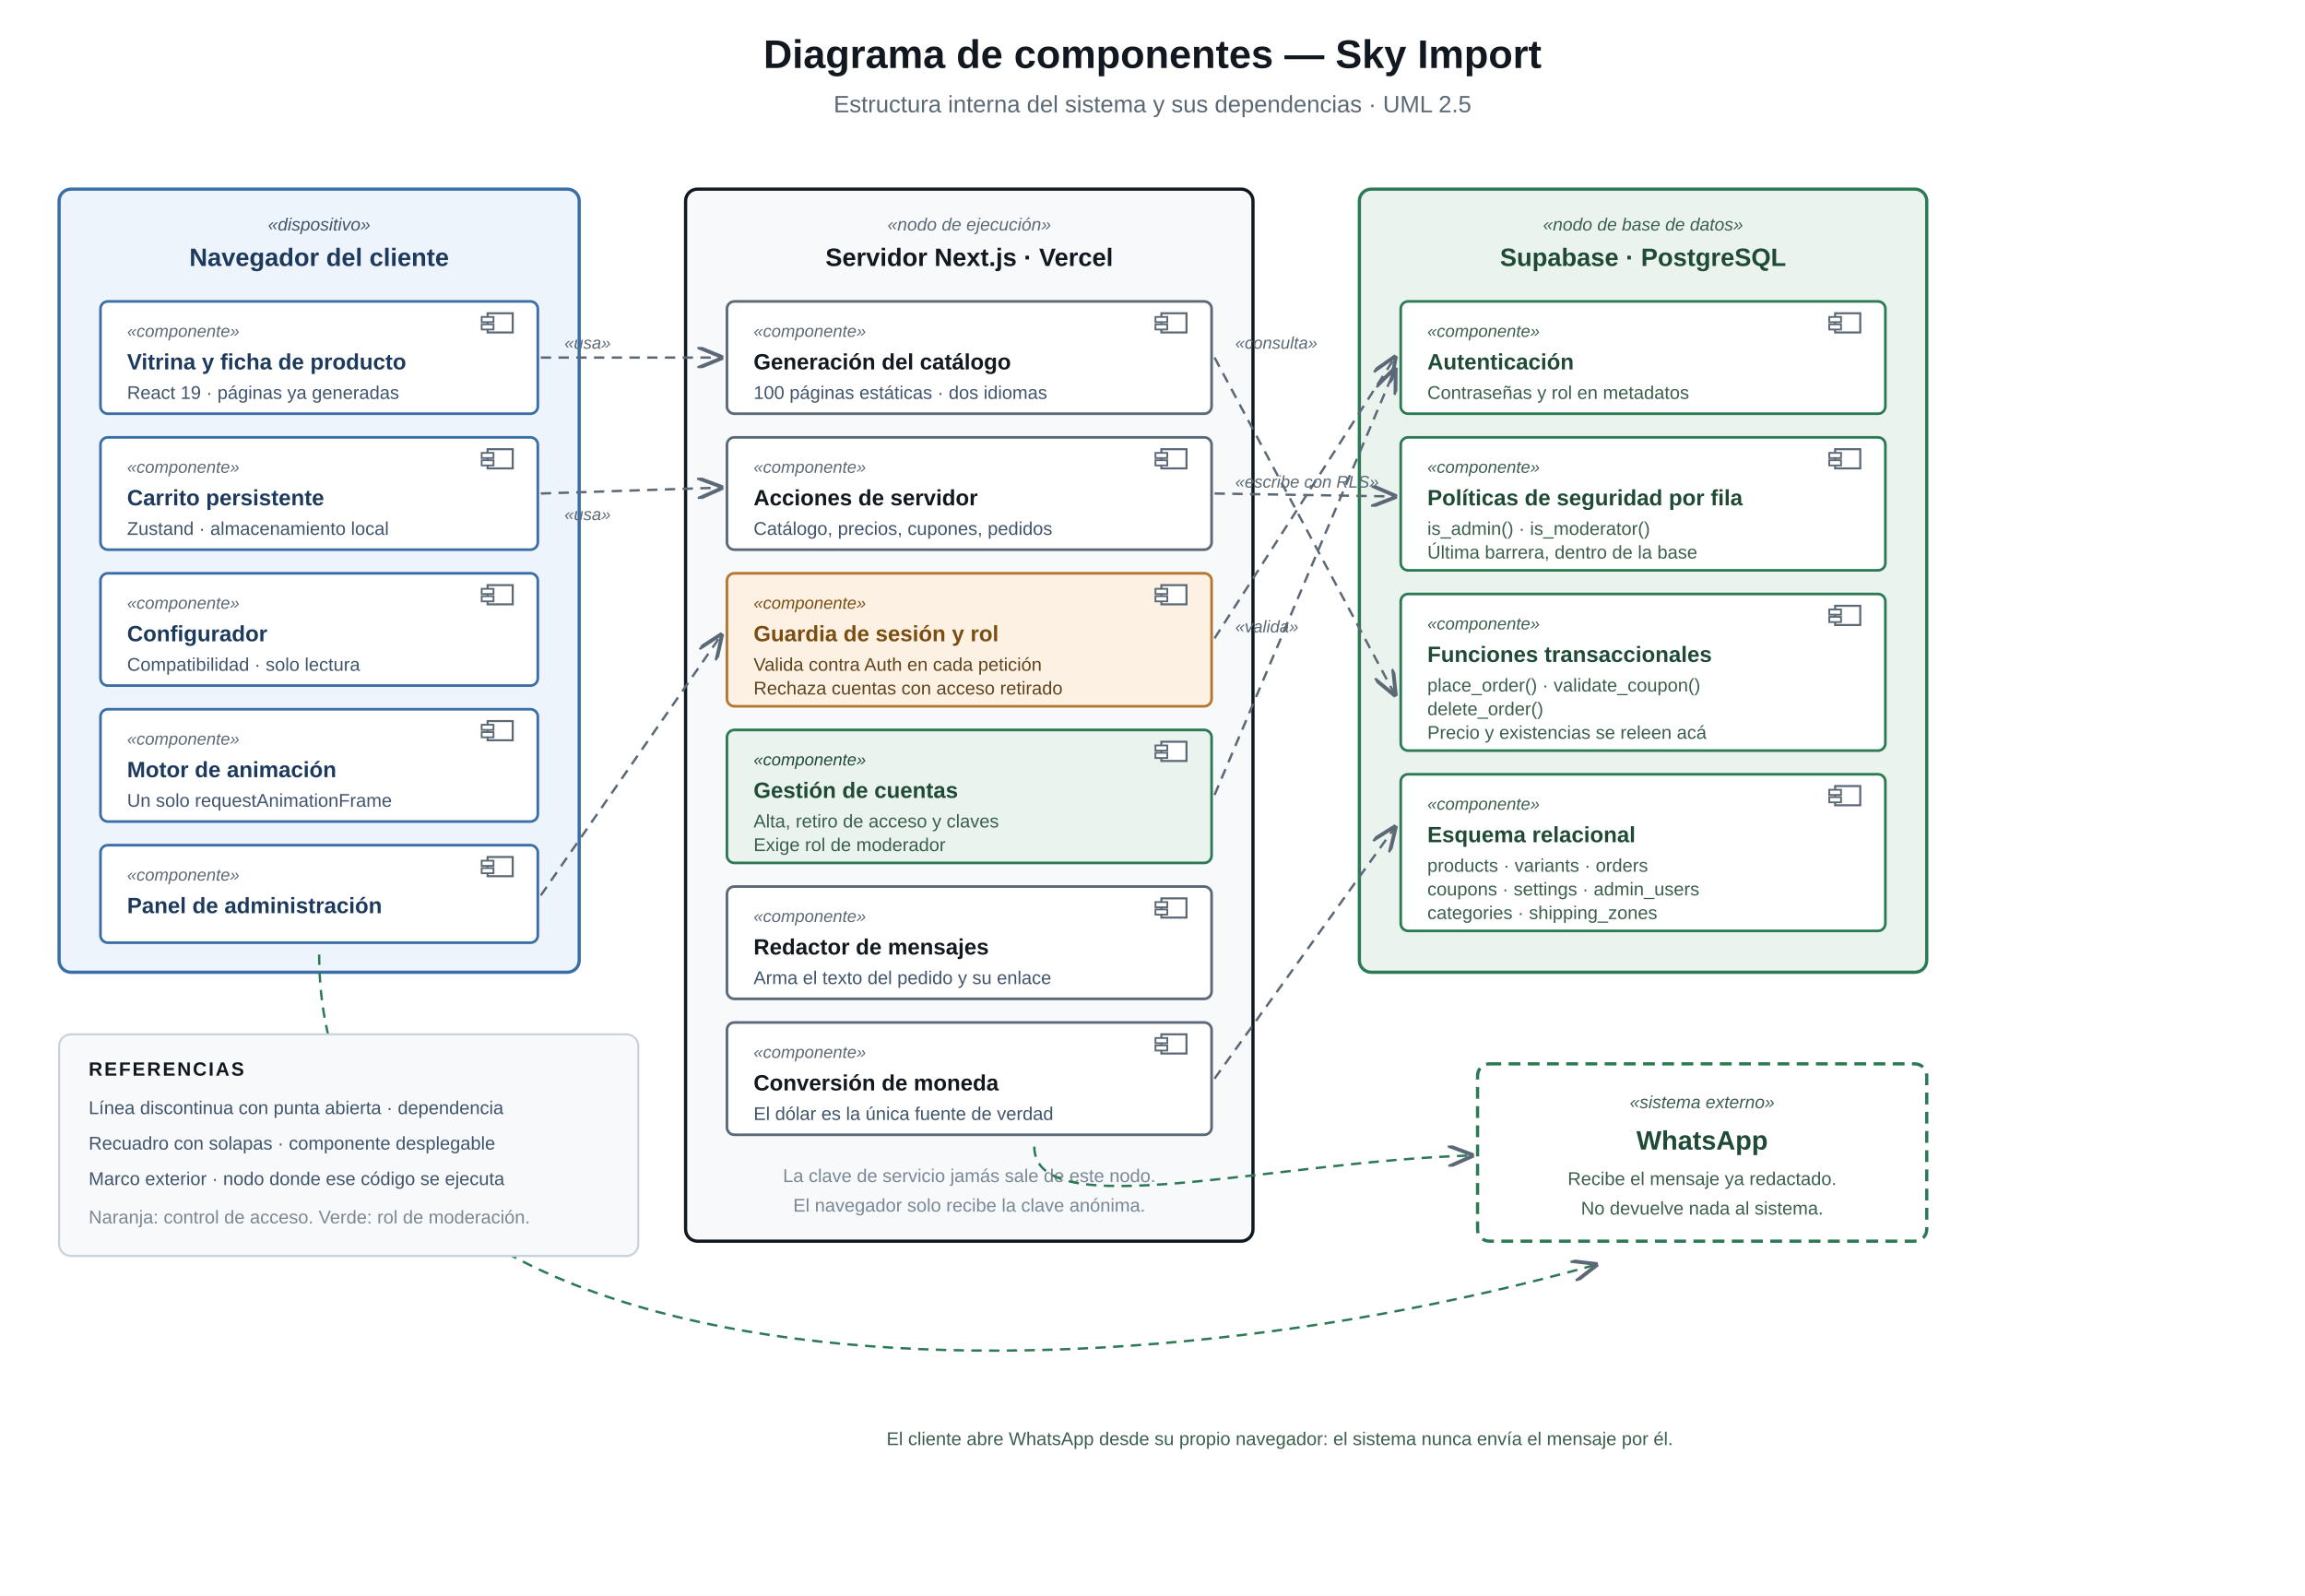
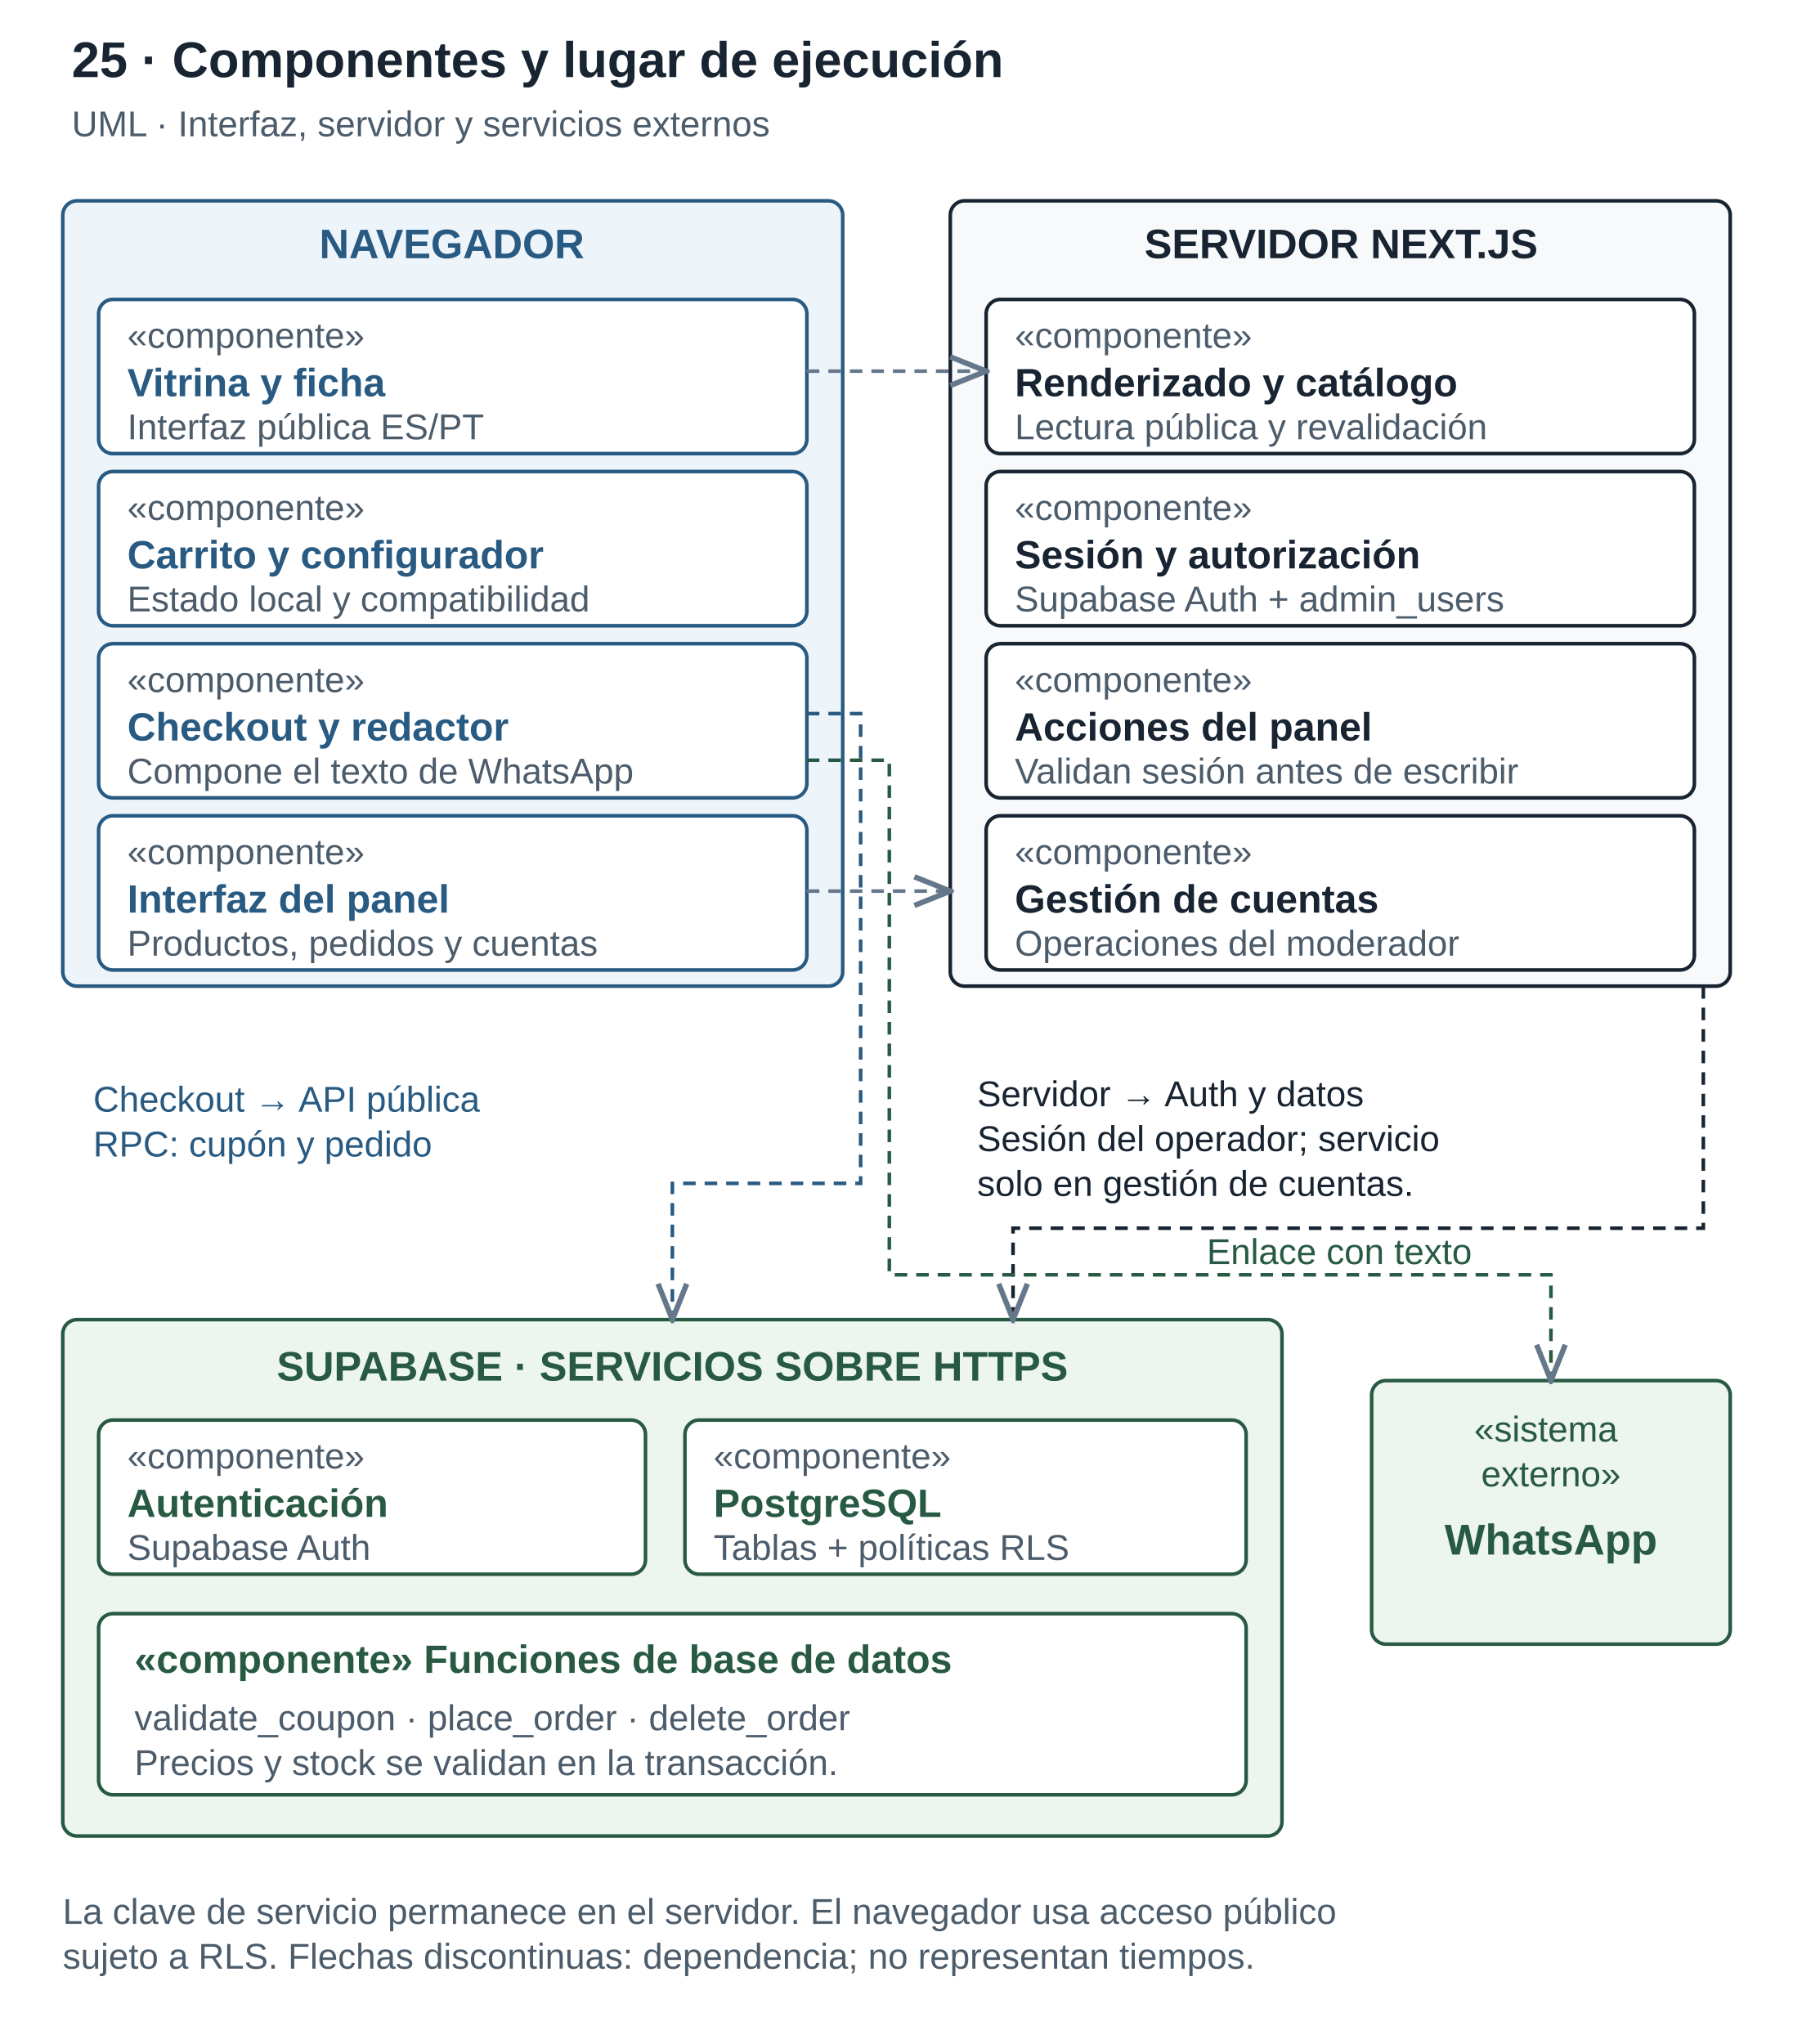
- <svg xmlns="http://www.w3.org/2000/svg" width="1560" height="1080" viewBox="0 0 1560 1080" font-family="Segoe UI, Arial, sans-serif">
-   <rect width="1560" height="1080" fill="#ffffff" />
-   <text x="780" y="46" text-anchor="middle" font-size="27" font-weight="700" fill="#12181f">
-     Diagrama de componentes — Sky Import
-   </text>
-   <text x="780" y="76" text-anchor="middle" font-size="16" fill="#5b6875">
-     Estructura interna del sistema y sus dependencias · UML 2.5
-   </text>
+ <svg xmlns="http://www.w3.org/2000/svg" width="1000" height="1140" viewBox="0 0 1000 1140" font-family="Segoe UI, Arial, sans-serif">
  <defs>
-     <marker id="dep" markerWidth="11" markerHeight="9" refX="10" refY="4.5" orient="auto">
-       <path d="M0,0 L11,4.5 L0,9" fill="none" stroke="#5b6875" stroke-width="1.6" />
+     <marker id="arrow" markerWidth="12" markerHeight="10" refX="11" refY="5" orient="auto">
+       <path d="M1,1 L11,5 L1,9" fill="none" stroke="#65788b" stroke-width="1.5" />
+     </marker>
+     <marker id="solid" markerWidth="12" markerHeight="10" refX="11" refY="5" orient="auto">
+       <path d="M1,1 L11,5 L1,9 Z" fill="#182431" />
+     </marker>
+     <marker id="general" markerWidth="16" markerHeight="14" refX="15" refY="7" orient="auto">
+       <path d="M1,1 L15,7 L1,13 Z" fill="white" stroke="#65788b" stroke-width="1.6" />
    </marker>
  </defs>
-   <defs>
-     <g id="icono">
-       <rect x="0" y="0" width="17" height="13" fill="#ffffff" stroke="#5b6875" stroke-width="1.4" />
-       <rect x="-4" y="2.5" width="8" height="3.5" fill="#ffffff" stroke="#5b6875" stroke-width="1.2" />
-       <rect x="-4" y="7.5" width="8" height="3.5" fill="#ffffff" stroke="#5b6875" stroke-width="1.2" />
-     </g>
-   </defs>
-   <rect x="40" y="128" width="352" height="530" rx="8" fill="#eef4fb" stroke="#3a6ea5" stroke-width="2.2" />
-   <text x="216" y="156" text-anchor="middle" font-size="12" fill="#40546b" font-style="italic">«dispositivo»</text>
-   <text x="216" y="180" text-anchor="middle" font-size="17" font-weight="700" fill="#1d3a5c">Navegador del cliente</text>
-   <g>
-     <rect x="68" y="204" width="296" height="76" rx="5" fill="#ffffff" stroke="#3a6ea5" stroke-width="1.8" />
-     <use href="#icono" x="330" y="212" />
-     <text x="86" y="228" font-size="11.5" fill="#5b6875" font-style="italic">«componente»</text>
-     <text x="86" y="250" font-size="15" font-weight="700" fill="#1d3a5c">Vitrina y ficha de producto</text>
-     <text x="86" y="270" font-size="12.5" fill="#40546b">React 19 · páginas ya generadas</text>
-   </g>
-   <g>
-     <rect x="68" y="296" width="296" height="76" rx="5" fill="#ffffff" stroke="#3a6ea5" stroke-width="1.8" />
-     <use href="#icono" x="330" y="304" />
-     <text x="86" y="320" font-size="11.5" fill="#5b6875" font-style="italic">«componente»</text>
-     <text x="86" y="342" font-size="15" font-weight="700" fill="#1d3a5c">Carrito persistente</text>
-     <text x="86" y="362" font-size="12.5" fill="#40546b">Zustand · almacenamiento local</text>
-   </g>
-   <g>
-     <rect x="68" y="388" width="296" height="76" rx="5" fill="#ffffff" stroke="#3a6ea5" stroke-width="1.8" />
-     <use href="#icono" x="330" y="396" />
-     <text x="86" y="412" font-size="11.5" fill="#5b6875" font-style="italic">«componente»</text>
-     <text x="86" y="434" font-size="15" font-weight="700" fill="#1d3a5c">Configurador</text>
-     <text x="86" y="454" font-size="12.5" fill="#40546b">Compatibilidad · solo lectura</text>
-   </g>
-   <g>
-     <rect x="68" y="480" width="296" height="76" rx="5" fill="#ffffff" stroke="#3a6ea5" stroke-width="1.8" />
-     <use href="#icono" x="330" y="488" />
-     <text x="86" y="504" font-size="11.5" fill="#5b6875" font-style="italic">«componente»</text>
-     <text x="86" y="526" font-size="15" font-weight="700" fill="#1d3a5c">Motor de animación</text>
-     <text x="86" y="546" font-size="12.5" fill="#40546b">Un solo requestAnimationFrame</text>
-   </g>
-   <g>
-     <rect x="68" y="572" width="296" height="66" rx="5" fill="#ffffff" stroke="#3a6ea5" stroke-width="1.8" />
-     <use href="#icono" x="330" y="580" />
-     <text x="86" y="596" font-size="11.5" fill="#5b6875" font-style="italic">«componente»</text>
-     <text x="86" y="618" font-size="15" font-weight="700" fill="#1d3a5c">Panel de administración</text>
-   </g>
-   <rect x="464" y="128" width="384" height="712" rx="8" fill="#f7f9fb" stroke="#12181f" stroke-width="2.2" />
-   <text x="656" y="156" text-anchor="middle" font-size="12" fill="#5b6875" font-style="italic">«nodo de ejecución»</text>
-   <text x="656" y="180" text-anchor="middle" font-size="17" font-weight="700" fill="#12181f">Servidor Next.js · Vercel</text>
-   <g>
-     <rect x="492" y="204" width="328" height="76" rx="5" fill="#ffffff" stroke="#5b6875" stroke-width="1.8" />
-     <use href="#icono" x="786" y="212" />
-     <text x="510" y="228" font-size="11.5" fill="#5b6875" font-style="italic">«componente»</text>
-     <text x="510" y="250" font-size="15" font-weight="700" fill="#12181f">Generación del catálogo</text>
-     <text x="510" y="270" font-size="12.5" fill="#40546b">100 páginas estáticas · dos idiomas</text>
-   </g>
-   <g>
-     <rect x="492" y="296" width="328" height="76" rx="5" fill="#ffffff" stroke="#5b6875" stroke-width="1.8" />
-     <use href="#icono" x="786" y="304" />
-     <text x="510" y="320" font-size="11.5" fill="#5b6875" font-style="italic">«componente»</text>
-     <text x="510" y="342" font-size="15" font-weight="700" fill="#12181f">Acciones de servidor</text>
-     <text x="510" y="362" font-size="12.5" fill="#40546b">Catálogo, precios, cupones, pedidos</text>
-   </g>
-   <g>
-     <rect x="492" y="388" width="328" height="90" rx="5" fill="#fdf1e3" stroke="#b5762f" stroke-width="1.8" />
-     <use href="#icono" x="786" y="396" />
-     <text x="510" y="412" font-size="11.5" fill="#7a4d12" font-style="italic">«componente»</text>
-     <text x="510" y="434" font-size="15" font-weight="700" fill="#7a4d12">Guardia de sesión y rol</text>
-     <text x="510" y="454" font-size="12.5" fill="#5e4520">Valida contra Auth en cada petición</text>
-     <text x="510" y="470" font-size="12.5" fill="#5e4520">Rechaza cuentas con acceso retirado</text>
-   </g>
-   <g>
-     <rect x="492" y="494" width="328" height="90" rx="5" fill="#eaf3ee" stroke="#2c7a54" stroke-width="1.8" />
-     <use href="#icono" x="786" y="502" />
-     <text x="510" y="518" font-size="11.5" fill="#1f4a35" font-style="italic">«componente»</text>
-     <text x="510" y="540" font-size="15" font-weight="700" fill="#1f4a35">Gestión de cuentas</text>
-     <text x="510" y="560" font-size="12.5" fill="#3c5f4c">Alta, retiro de acceso y claves</text>
-     <text x="510" y="576" font-size="12.5" fill="#3c5f4c">Exige rol de moderador</text>
-   </g>
-   <g>
-     <rect x="492" y="600" width="328" height="76" rx="5" fill="#ffffff" stroke="#5b6875" stroke-width="1.8" />
-     <use href="#icono" x="786" y="608" />
-     <text x="510" y="624" font-size="11.5" fill="#5b6875" font-style="italic">«componente»</text>
-     <text x="510" y="646" font-size="15" font-weight="700" fill="#12181f">Redactor de mensajes</text>
-     <text x="510" y="666" font-size="12.5" fill="#40546b">Arma el texto del pedido y su enlace</text>
-   </g>
-   <g>
-     <rect x="492" y="692" width="328" height="76" rx="5" fill="#ffffff" stroke="#5b6875" stroke-width="1.8" />
-     <use href="#icono" x="786" y="700" />
-     <text x="510" y="716" font-size="11.5" fill="#5b6875" font-style="italic">«componente»</text>
-     <text x="510" y="738" font-size="15" font-weight="700" fill="#12181f">Conversión de moneda</text>
-     <text x="510" y="758" font-size="12.5" fill="#40546b">El dólar es la única fuente de verdad</text>
-   </g>
-   <text x="656" y="800" text-anchor="middle" font-size="12.5" fill="#7a8794">La clave de servicio jamás sale de este nodo.</text>
-   <text x="656" y="820" text-anchor="middle" font-size="12.5" fill="#7a8794">El navegador solo recibe la clave anónima.</text>
-   <rect x="920" y="128" width="384" height="530" rx="8" fill="#eaf3ee" stroke="#2c7a54" stroke-width="2.2" />
-   <text x="1112" y="156" text-anchor="middle" font-size="12" fill="#3c5f4c" font-style="italic">«nodo de base de datos»</text>
-   <text x="1112" y="180" text-anchor="middle" font-size="17" font-weight="700" fill="#1f4a35">Supabase · PostgreSQL</text>
-   <g>
-     <rect x="948" y="204" width="328" height="76" rx="5" fill="#ffffff" stroke="#2c7a54" stroke-width="1.8" />
-     <use href="#icono" x="1242" y="212" />
-     <text x="966" y="228" font-size="11.5" fill="#3c5f4c" font-style="italic">«componente»</text>
-     <text x="966" y="250" font-size="15" font-weight="700" fill="#1f4a35">Autenticación</text>
-     <text x="966" y="270" font-size="12.5" fill="#3c5f4c">Contraseñas y rol en metadatos</text>
-   </g>
-   <g>
-     <rect x="948" y="296" width="328" height="90" rx="5" fill="#ffffff" stroke="#2c7a54" stroke-width="1.8" />
-     <use href="#icono" x="1242" y="304" />
-     <text x="966" y="320" font-size="11.5" fill="#3c5f4c" font-style="italic">«componente»</text>
-     <text x="966" y="342" font-size="15" font-weight="700" fill="#1f4a35">Políticas de seguridad por fila</text>
-     <text x="966" y="362" font-size="12.5" fill="#3c5f4c">is_admin() · is_moderator()</text>
-     <text x="966" y="378" font-size="12.5" fill="#3c5f4c">Última barrera, dentro de la base</text>
-   </g>
-   <g>
-     <rect x="948" y="402" width="328" height="106" rx="5" fill="#ffffff" stroke="#2c7a54" stroke-width="1.8" />
-     <use href="#icono" x="1242" y="410" />
-     <text x="966" y="426" font-size="11.5" fill="#3c5f4c" font-style="italic">«componente»</text>
-     <text x="966" y="448" font-size="15" font-weight="700" fill="#1f4a35">Funciones transaccionales</text>
-     <text x="966" y="468" font-size="12.5" fill="#3c5f4c">place_order() · validate_coupon()</text>
-     <text x="966" y="484" font-size="12.5" fill="#3c5f4c">delete_order()</text>
-     <text x="966" y="500" font-size="12.5" fill="#3c5f4c">Precio y existencias se releen acá</text>
-   </g>
-   <g>
-     <rect x="948" y="524" width="328" height="106" rx="5" fill="#ffffff" stroke="#2c7a54" stroke-width="1.8" />
-     <use href="#icono" x="1242" y="532" />
-     <text x="966" y="548" font-size="11.5" fill="#3c5f4c" font-style="italic">«componente»</text>
-     <text x="966" y="570" font-size="15" font-weight="700" fill="#1f4a35">Esquema relacional</text>
-     <text x="966" y="590" font-size="12.5" fill="#3c5f4c">products · variants · orders</text>
-     <text x="966" y="606" font-size="12.5" fill="#3c5f4c">coupons · settings · admin_users</text>
-     <text x="966" y="622" font-size="12.5" fill="#3c5f4c">categories · shipping_zones</text>
-   </g>
-   <rect x="1000" y="720" width="304" height="120" rx="8" fill="#ffffff" stroke="#2c7a54" stroke-width="2.2" stroke-dasharray="8 5" />
-   <text x="1152" y="750" text-anchor="middle" font-size="12" fill="#3c5f4c" font-style="italic">«sistema externo»</text>
-   <text x="1152" y="778" text-anchor="middle" font-size="18" font-weight="700" fill="#1f4a35">WhatsApp</text>
-   <text x="1152" y="802" text-anchor="middle" font-size="12.5" fill="#3c5f4c">Recibe el mensaje ya redactado.</text>
-   <text x="1152" y="822" text-anchor="middle" font-size="12.5" fill="#3c5f4c">No devuelve nada al sistema.</text>
-   <g fill="none" stroke="#5b6875" stroke-width="1.6" stroke-dasharray="7 5" marker-end="url(#dep)">
-     <line x1="366" y1="242" x2="488" y2="242" />
-     <line x1="366" y1="606" x2="488" y2="430" />
-     <line x1="366" y1="334" x2="488" y2="330" />
-     <line x1="822" y1="242" x2="944" y2="470" />
-     <line x1="822" y1="334" x2="944" y2="336" />
-     <line x1="822" y1="432" x2="944" y2="242" />
-     <line x1="822" y1="538" x2="944" y2="250" />
-     <line x1="822" y1="730" x2="944" y2="560" />
-   </g>
-   <path d="M700 776 C 700 830, 860 786, 996 782" fill="none" stroke="#2c7a54" stroke-width="1.6" stroke-dasharray="7 5" marker-end="url(#dep)" />
-   <path d="M216 646 C 216 940, 700 962, 1080 856" fill="none" stroke="#2c7a54" stroke-width="1.6" stroke-dasharray="7 5" marker-end="url(#dep)" />
-   <text x="600" y="978" font-size="12.5" fill="#3c5f4c">El cliente abre WhatsApp desde su propio navegador: el sistema nunca envía el mensaje por él.</text>
-   <g font-size="11.5" fill="#5b6875" font-style="italic">
-     <text x="382" y="236">«usa»</text>
-     <text x="382" y="352">«usa»</text>
-     <text x="836" y="236">«consulta»</text>
-     <text x="836" y="330">«escribe con RLS»</text>
-     <text x="836" y="428">«valida»</text>
-   </g>
-   <rect x="40" y="700" width="392" height="150" rx="8" fill="#f7f9fb" stroke="#c8d2dc" stroke-width="1.4" />
-   <text x="60" y="728" font-size="13" font-weight="700" fill="#12181f" letter-spacing="1.2">REFERENCIAS</text>
-   <g font-size="12.5" fill="#40546b">
-     <text x="60" y="754">Línea discontinua con punta abierta · dependencia</text>
-     <text x="60" y="778">Recuadro con solapas · componente desplegable</text>
-     <text x="60" y="802">Marco exterior · nodo donde ese código se ejecuta</text>
-     <text x="60" y="828" fill="#7a8794">Naranja: control de acceso. Verde: rol de moderación.</text>
-   </g>
+   <rect width="1000" height="1140" fill="white" />
+   <text x="40" y="43" font-size="28" fill="#182431" text-anchor="start" font-weight="700">
+     <tspan x="40" dy="0">25 · Componentes y lugar de ejecución</tspan>
+   </text>
+   <text x="40" y="76" font-size="20" fill="#4c5c6b" text-anchor="start" font-weight="400">
+     <tspan x="40" dy="0">UML · Interfaz, servidor y servicios externos</tspan>
+   </text>
+   <rect x="35" y="112" width="435" height="438" rx="8" fill="#edf4fa" stroke="#285a82" stroke-width="2" />
+   <rect x="530" y="112" width="435" height="438" rx="8" fill="#f7f9fb" stroke="#182431" stroke-width="2" />
+   <text x="252" y="144" font-size="23" fill="#285a82" text-anchor="middle" font-weight="700">
+     <tspan x="252" dy="0">NAVEGADOR</tspan>
+   </text>
+   <text x="748" y="144" font-size="23" fill="#182431" text-anchor="middle" font-weight="700">
+     <tspan x="748" dy="0">SERVIDOR NEXT.JS</tspan>
+   </text>
+   <rect x="55" y="167" width="395" height="86" rx="8" fill="#fff" stroke="#285a82" stroke-width="2" />
+   <text x="71" y="194" font-size="20" fill="#4c5c6b" text-anchor="start" font-weight="400">
+     <tspan x="71" dy="0">«componente»</tspan>
+   </text>
+   <text x="71" y="221" font-size="22" fill="#285a82" text-anchor="start" font-weight="700">
+     <tspan x="71" dy="0">Vitrina y ficha</tspan>
+   </text>
+   <text x="71" y="245" font-size="20" fill="#4c5c6b" text-anchor="start" font-weight="400">
+     <tspan x="71" dy="0">Interfaz pública ES/PT</tspan>
+   </text>
+   <rect x="55" y="263" width="395" height="86" rx="8" fill="#fff" stroke="#285a82" stroke-width="2" />
+   <text x="71" y="290" font-size="20" fill="#4c5c6b" text-anchor="start" font-weight="400">
+     <tspan x="71" dy="0">«componente»</tspan>
+   </text>
+   <text x="71" y="317" font-size="22" fill="#285a82" text-anchor="start" font-weight="700">
+     <tspan x="71" dy="0">Carrito y configurador</tspan>
+   </text>
+   <text x="71" y="341" font-size="20" fill="#4c5c6b" text-anchor="start" font-weight="400">
+     <tspan x="71" dy="0">Estado local y compatibilidad</tspan>
+   </text>
+   <rect x="55" y="359" width="395" height="86" rx="8" fill="#fff" stroke="#285a82" stroke-width="2" />
+   <text x="71" y="386" font-size="20" fill="#4c5c6b" text-anchor="start" font-weight="400">
+     <tspan x="71" dy="0">«componente»</tspan>
+   </text>
+   <text x="71" y="413" font-size="22" fill="#285a82" text-anchor="start" font-weight="700">
+     <tspan x="71" dy="0">Checkout y redactor</tspan>
+   </text>
+   <text x="71" y="437" font-size="20" fill="#4c5c6b" text-anchor="start" font-weight="400">
+     <tspan x="71" dy="0">Compone el texto de WhatsApp</tspan>
+   </text>
+   <rect x="55" y="455" width="395" height="86" rx="8" fill="#fff" stroke="#285a82" stroke-width="2" />
+   <text x="71" y="482" font-size="20" fill="#4c5c6b" text-anchor="start" font-weight="400">
+     <tspan x="71" dy="0">«componente»</tspan>
+   </text>
+   <text x="71" y="509" font-size="22" fill="#285a82" text-anchor="start" font-weight="700">
+     <tspan x="71" dy="0">Interfaz del panel</tspan>
+   </text>
+   <text x="71" y="533" font-size="20" fill="#4c5c6b" text-anchor="start" font-weight="400">
+     <tspan x="71" dy="0">Productos, pedidos y cuentas</tspan>
+   </text>
+   <rect x="550" y="167" width="395" height="86" rx="8" fill="#fff" stroke="#182431" stroke-width="2" />
+   <text x="566" y="194" font-size="20" fill="#4c5c6b" text-anchor="start" font-weight="400">
+     <tspan x="566" dy="0">«componente»</tspan>
+   </text>
+   <text x="566" y="221" font-size="22" fill="#182431" text-anchor="start" font-weight="700">
+     <tspan x="566" dy="0">Renderizado y catálogo</tspan>
+   </text>
+   <text x="566" y="245" font-size="20" fill="#4c5c6b" text-anchor="start" font-weight="400">
+     <tspan x="566" dy="0">Lectura pública y revalidación</tspan>
+   </text>
+   <rect x="550" y="263" width="395" height="86" rx="8" fill="#fff" stroke="#182431" stroke-width="2" />
+   <text x="566" y="290" font-size="20" fill="#4c5c6b" text-anchor="start" font-weight="400">
+     <tspan x="566" dy="0">«componente»</tspan>
+   </text>
+   <text x="566" y="317" font-size="22" fill="#182431" text-anchor="start" font-weight="700">
+     <tspan x="566" dy="0">Sesión y autorización</tspan>
+   </text>
+   <text x="566" y="341" font-size="20" fill="#4c5c6b" text-anchor="start" font-weight="400">
+     <tspan x="566" dy="0">Supabase Auth + admin_users</tspan>
+   </text>
+   <rect x="550" y="359" width="395" height="86" rx="8" fill="#fff" stroke="#182431" stroke-width="2" />
+   <text x="566" y="386" font-size="20" fill="#4c5c6b" text-anchor="start" font-weight="400">
+     <tspan x="566" dy="0">«componente»</tspan>
+   </text>
+   <text x="566" y="413" font-size="22" fill="#182431" text-anchor="start" font-weight="700">
+     <tspan x="566" dy="0">Acciones del panel</tspan>
+   </text>
+   <text x="566" y="437" font-size="20" fill="#4c5c6b" text-anchor="start" font-weight="400">
+     <tspan x="566" dy="0">Validan sesión antes de escribir</tspan>
+   </text>
+   <rect x="550" y="455" width="395" height="86" rx="8" fill="#fff" stroke="#182431" stroke-width="2" />
+   <text x="566" y="482" font-size="20" fill="#4c5c6b" text-anchor="start" font-weight="400">
+     <tspan x="566" dy="0">«componente»</tspan>
+   </text>
+   <text x="566" y="509" font-size="22" fill="#182431" text-anchor="start" font-weight="700">
+     <tspan x="566" dy="0">Gestión de cuentas</tspan>
+   </text>
+   <text x="566" y="533" font-size="20" fill="#4c5c6b" text-anchor="start" font-weight="400">
+     <tspan x="566" dy="0">Operaciones del moderador</tspan>
+   </text>
+   <path d="M450 207 H550" fill="none" stroke="#65788b" stroke-width="2" stroke-dasharray="7 5" marker-end="url(#arrow)" />
+   <path d="M450 497 H530" fill="none" stroke="#65788b" stroke-width="2" stroke-dasharray="7 5" marker-end="url(#arrow)" />
+   <rect x="35" y="736" width="680" height="288" rx="8" fill="#edf5ef" stroke="#285a43" stroke-width="2" />
+   <text x="375" y="770" font-size="23" fill="#285a43" text-anchor="middle" font-weight="700">
+     <tspan x="375" dy="0">SUPABASE · SERVICIOS SOBRE HTTPS</tspan>
+   </text>
+   <rect x="55" y="792" width="305" height="86" rx="8" fill="#fff" stroke="#285a43" stroke-width="2" />
+   <text x="71" y="819" font-size="20" fill="#4c5c6b" text-anchor="start" font-weight="400">
+     <tspan x="71" dy="0">«componente»</tspan>
+   </text>
+   <text x="71" y="846" font-size="22" fill="#285a43" text-anchor="start" font-weight="700">
+     <tspan x="71" dy="0">Autenticación</tspan>
+   </text>
+   <text x="71" y="870" font-size="20" fill="#4c5c6b" text-anchor="start" font-weight="400">
+     <tspan x="71" dy="0">Supabase Auth</tspan>
+   </text>
+   <rect x="382" y="792" width="313" height="86" rx="8" fill="#fff" stroke="#285a43" stroke-width="2" />
+   <text x="398" y="819" font-size="20" fill="#4c5c6b" text-anchor="start" font-weight="400">
+     <tspan x="398" dy="0">«componente»</tspan>
+   </text>
+   <text x="398" y="846" font-size="22" fill="#285a43" text-anchor="start" font-weight="700">
+     <tspan x="398" dy="0">PostgreSQL</tspan>
+   </text>
+   <text x="398" y="870" font-size="20" fill="#4c5c6b" text-anchor="start" font-weight="400">
+     <tspan x="398" dy="0">Tablas + políticas RLS</tspan>
+   </text>
+   <rect x="55" y="900" width="640" height="101" rx="8" fill="#fff" stroke="#285a43" stroke-width="2" />
+   <text x="75" y="933" font-size="22" fill="#285a43" text-anchor="start" font-weight="700">
+     <tspan x="75" dy="0">«componente» Funciones de base de datos</tspan>
+   </text>
+   <text x="75" y="965" font-size="20" fill="#4c5c6b" text-anchor="start" font-weight="400">
+     <tspan x="75" dy="0">validate_coupon · place_order · delete_order</tspan>
+     <tspan x="75" dy="25">Precios y stock se validan en la transacción.</tspan>
+   </text>
+   <rect x="765" y="770" width="200" height="147" rx="8" fill="#edf5ef" stroke="#285a43" stroke-width="2" />
+   <text x="865" y="804" font-size="20" fill="#285a43" text-anchor="middle" font-weight="400">
+     <tspan x="865" dy="0">«sistema</tspan>
+     <tspan x="865" dy="25">externo»</tspan>
+   </text>
+   <text x="865" y="867" font-size="24" fill="#285a43" text-anchor="middle" font-weight="700">
+     <tspan x="865" dy="0">WhatsApp</tspan>
+   </text>
+   <path d="M450 398 H480 V660 H375 V736" fill="none" stroke="#285a82" stroke-width="2" stroke-dasharray="7 5" marker-end="url(#arrow)" />
+   <text x="52" y="620" font-size="20" fill="#285a82" text-anchor="start" font-weight="400">
+     <tspan x="52" dy="0">Checkout → API pública</tspan>
+     <tspan x="52" dy="25">RPC: cupón y pedido</tspan>
+   </text>
+   <path d="M950 550 V685 H565 V736" fill="none" stroke="#182431" stroke-width="2" stroke-dasharray="7 5" marker-end="url(#arrow)" />
+   <text x="545" y="617" font-size="20" fill="#182431" text-anchor="start" font-weight="400">
+     <tspan x="545" dy="0">Servidor → Auth y datos</tspan>
+     <tspan x="545" dy="25">Sesión del operador; servicio</tspan>
+     <tspan x="545" dy="25">solo en gestión de cuentas.</tspan>
+   </text>
+   <path d="M450 424 H496 V711 H865 V770" fill="none" stroke="#285a43" stroke-width="2" stroke-dasharray="7 5" marker-end="url(#arrow)" />
+   <text x="747" y="705" font-size="20" fill="#285a43" text-anchor="middle" font-weight="400">
+     <tspan x="747" dy="0">Enlace con texto</tspan>
+   </text>
+   <text x="35" y="1073" font-size="20" fill="#4c5c6b" text-anchor="start" font-weight="400">
+     <tspan x="35" dy="0">La clave de servicio permanece en el servidor. El navegador usa acceso público</tspan>
+     <tspan x="35" dy="25">sujeto a RLS. Flechas discontinuas: dependencia; no representan tiempos.</tspan>
+   </text>
</svg>
